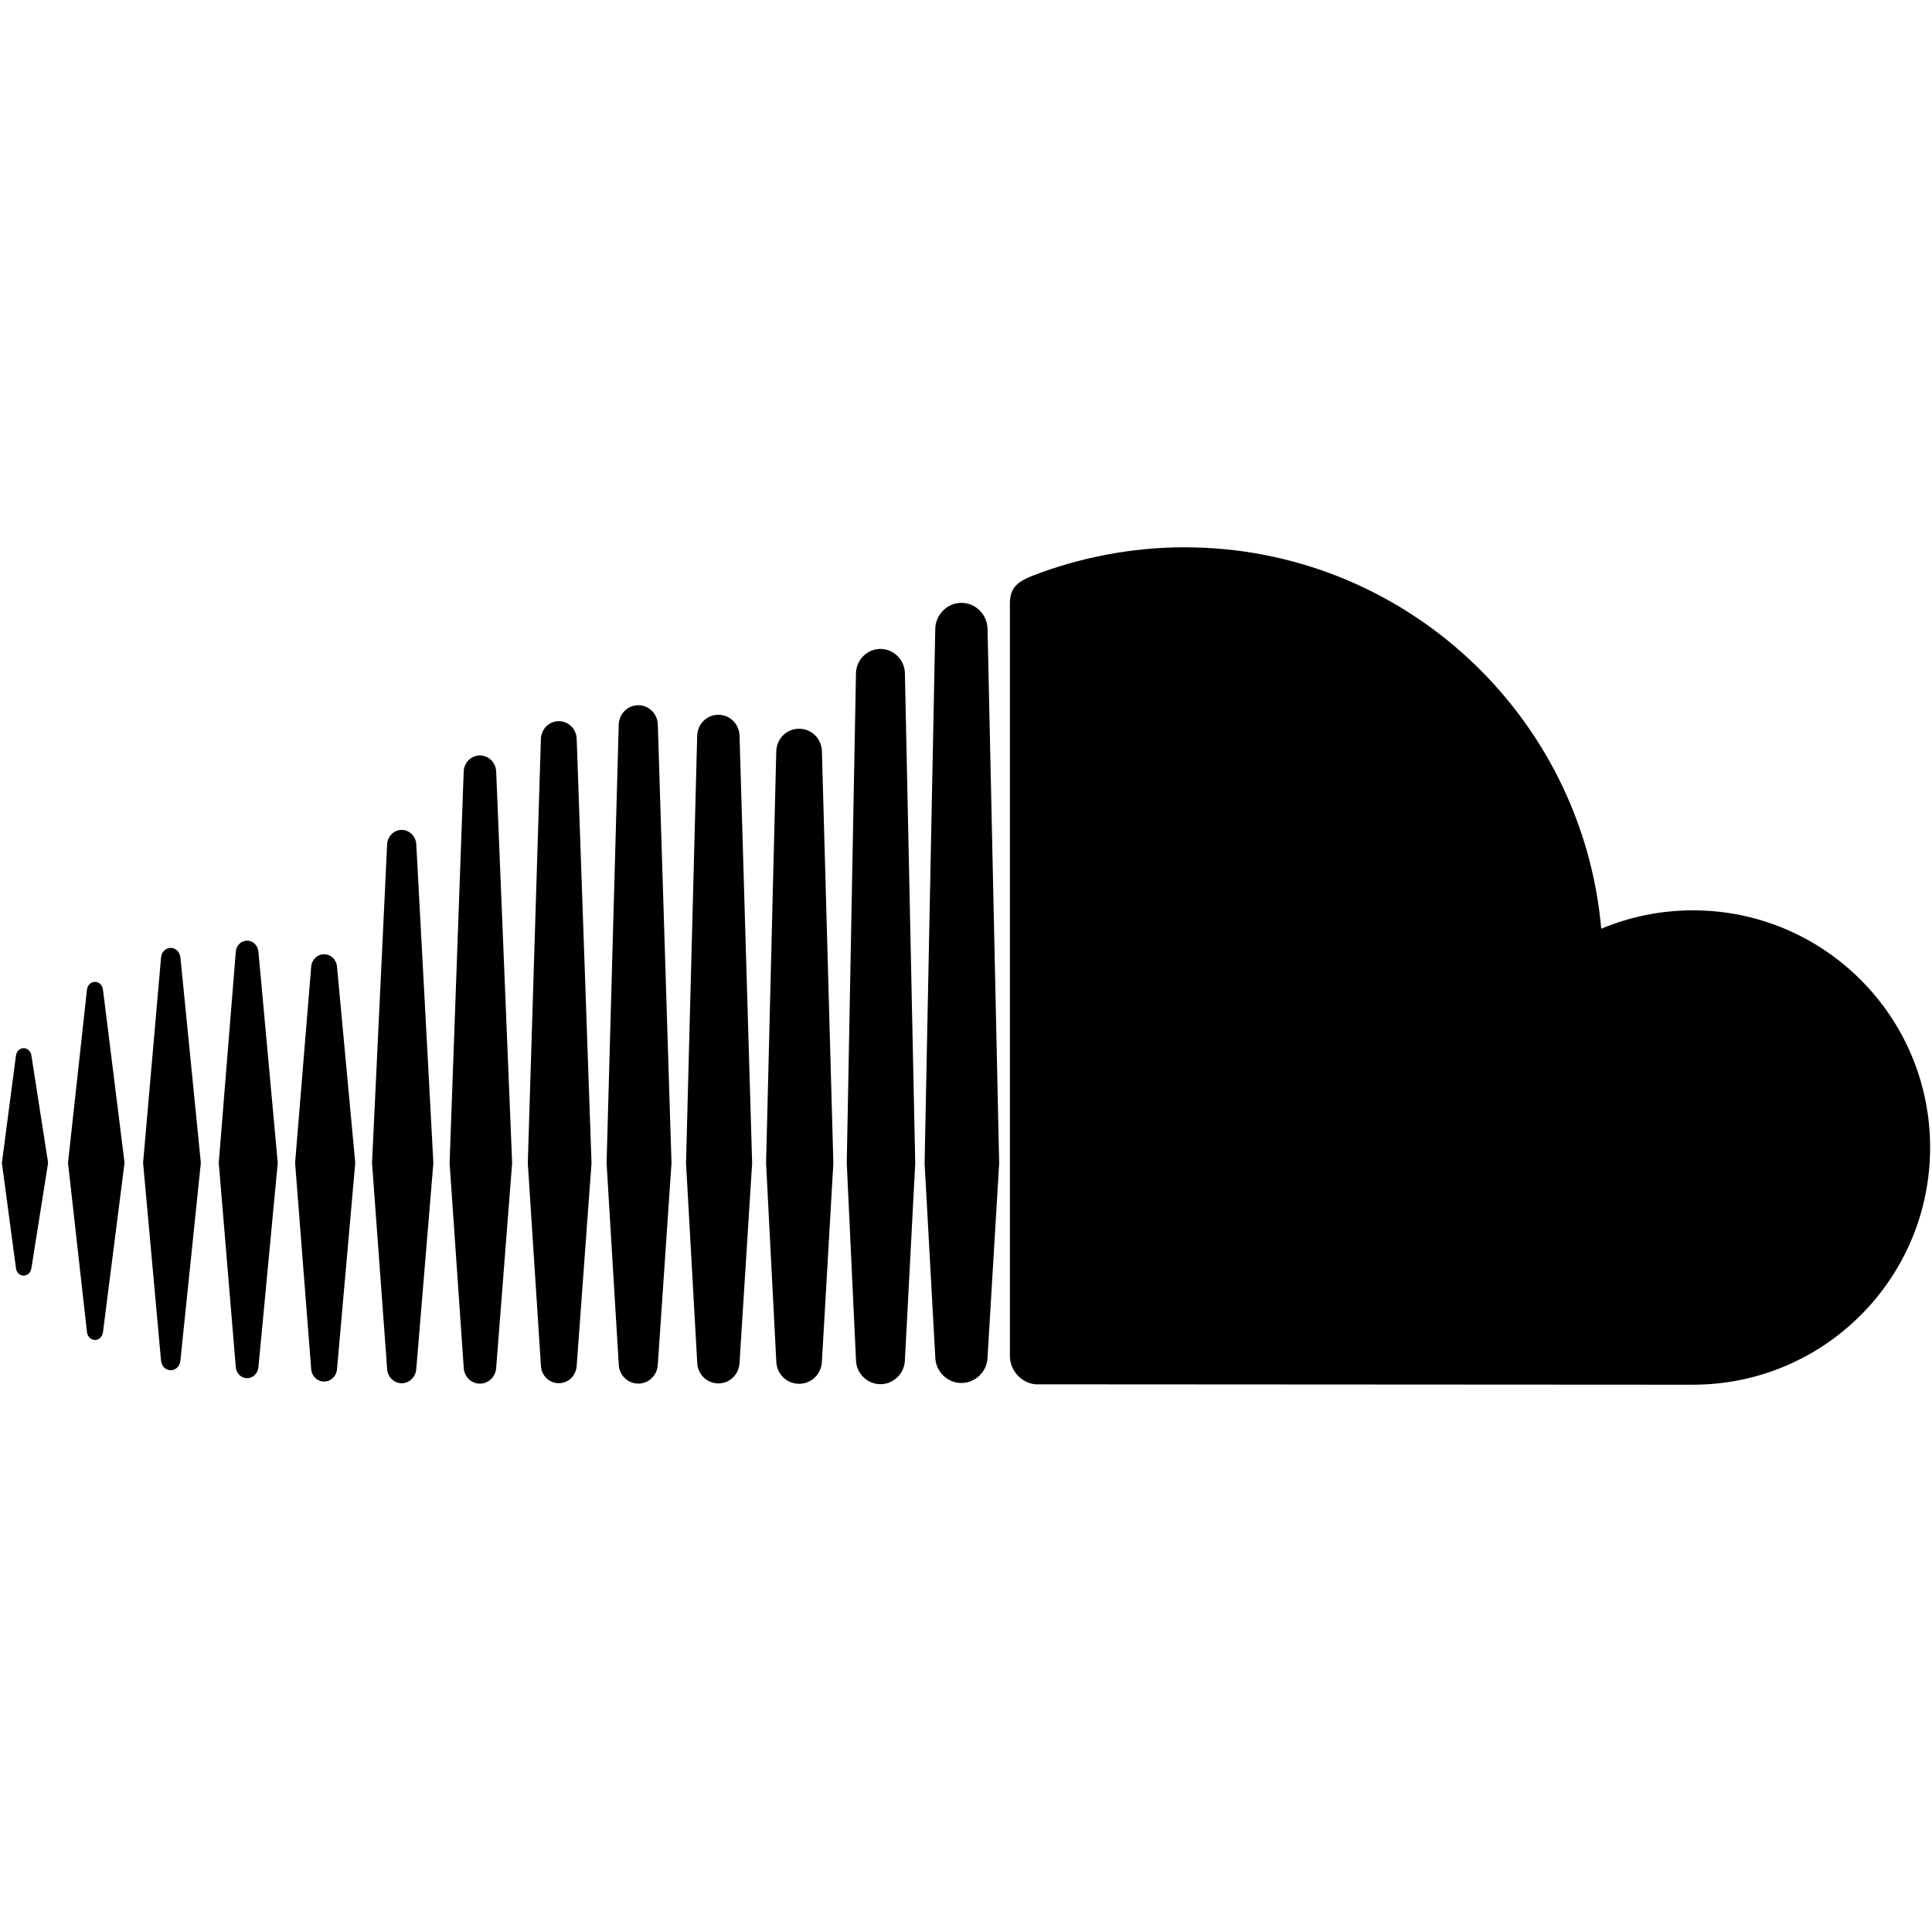
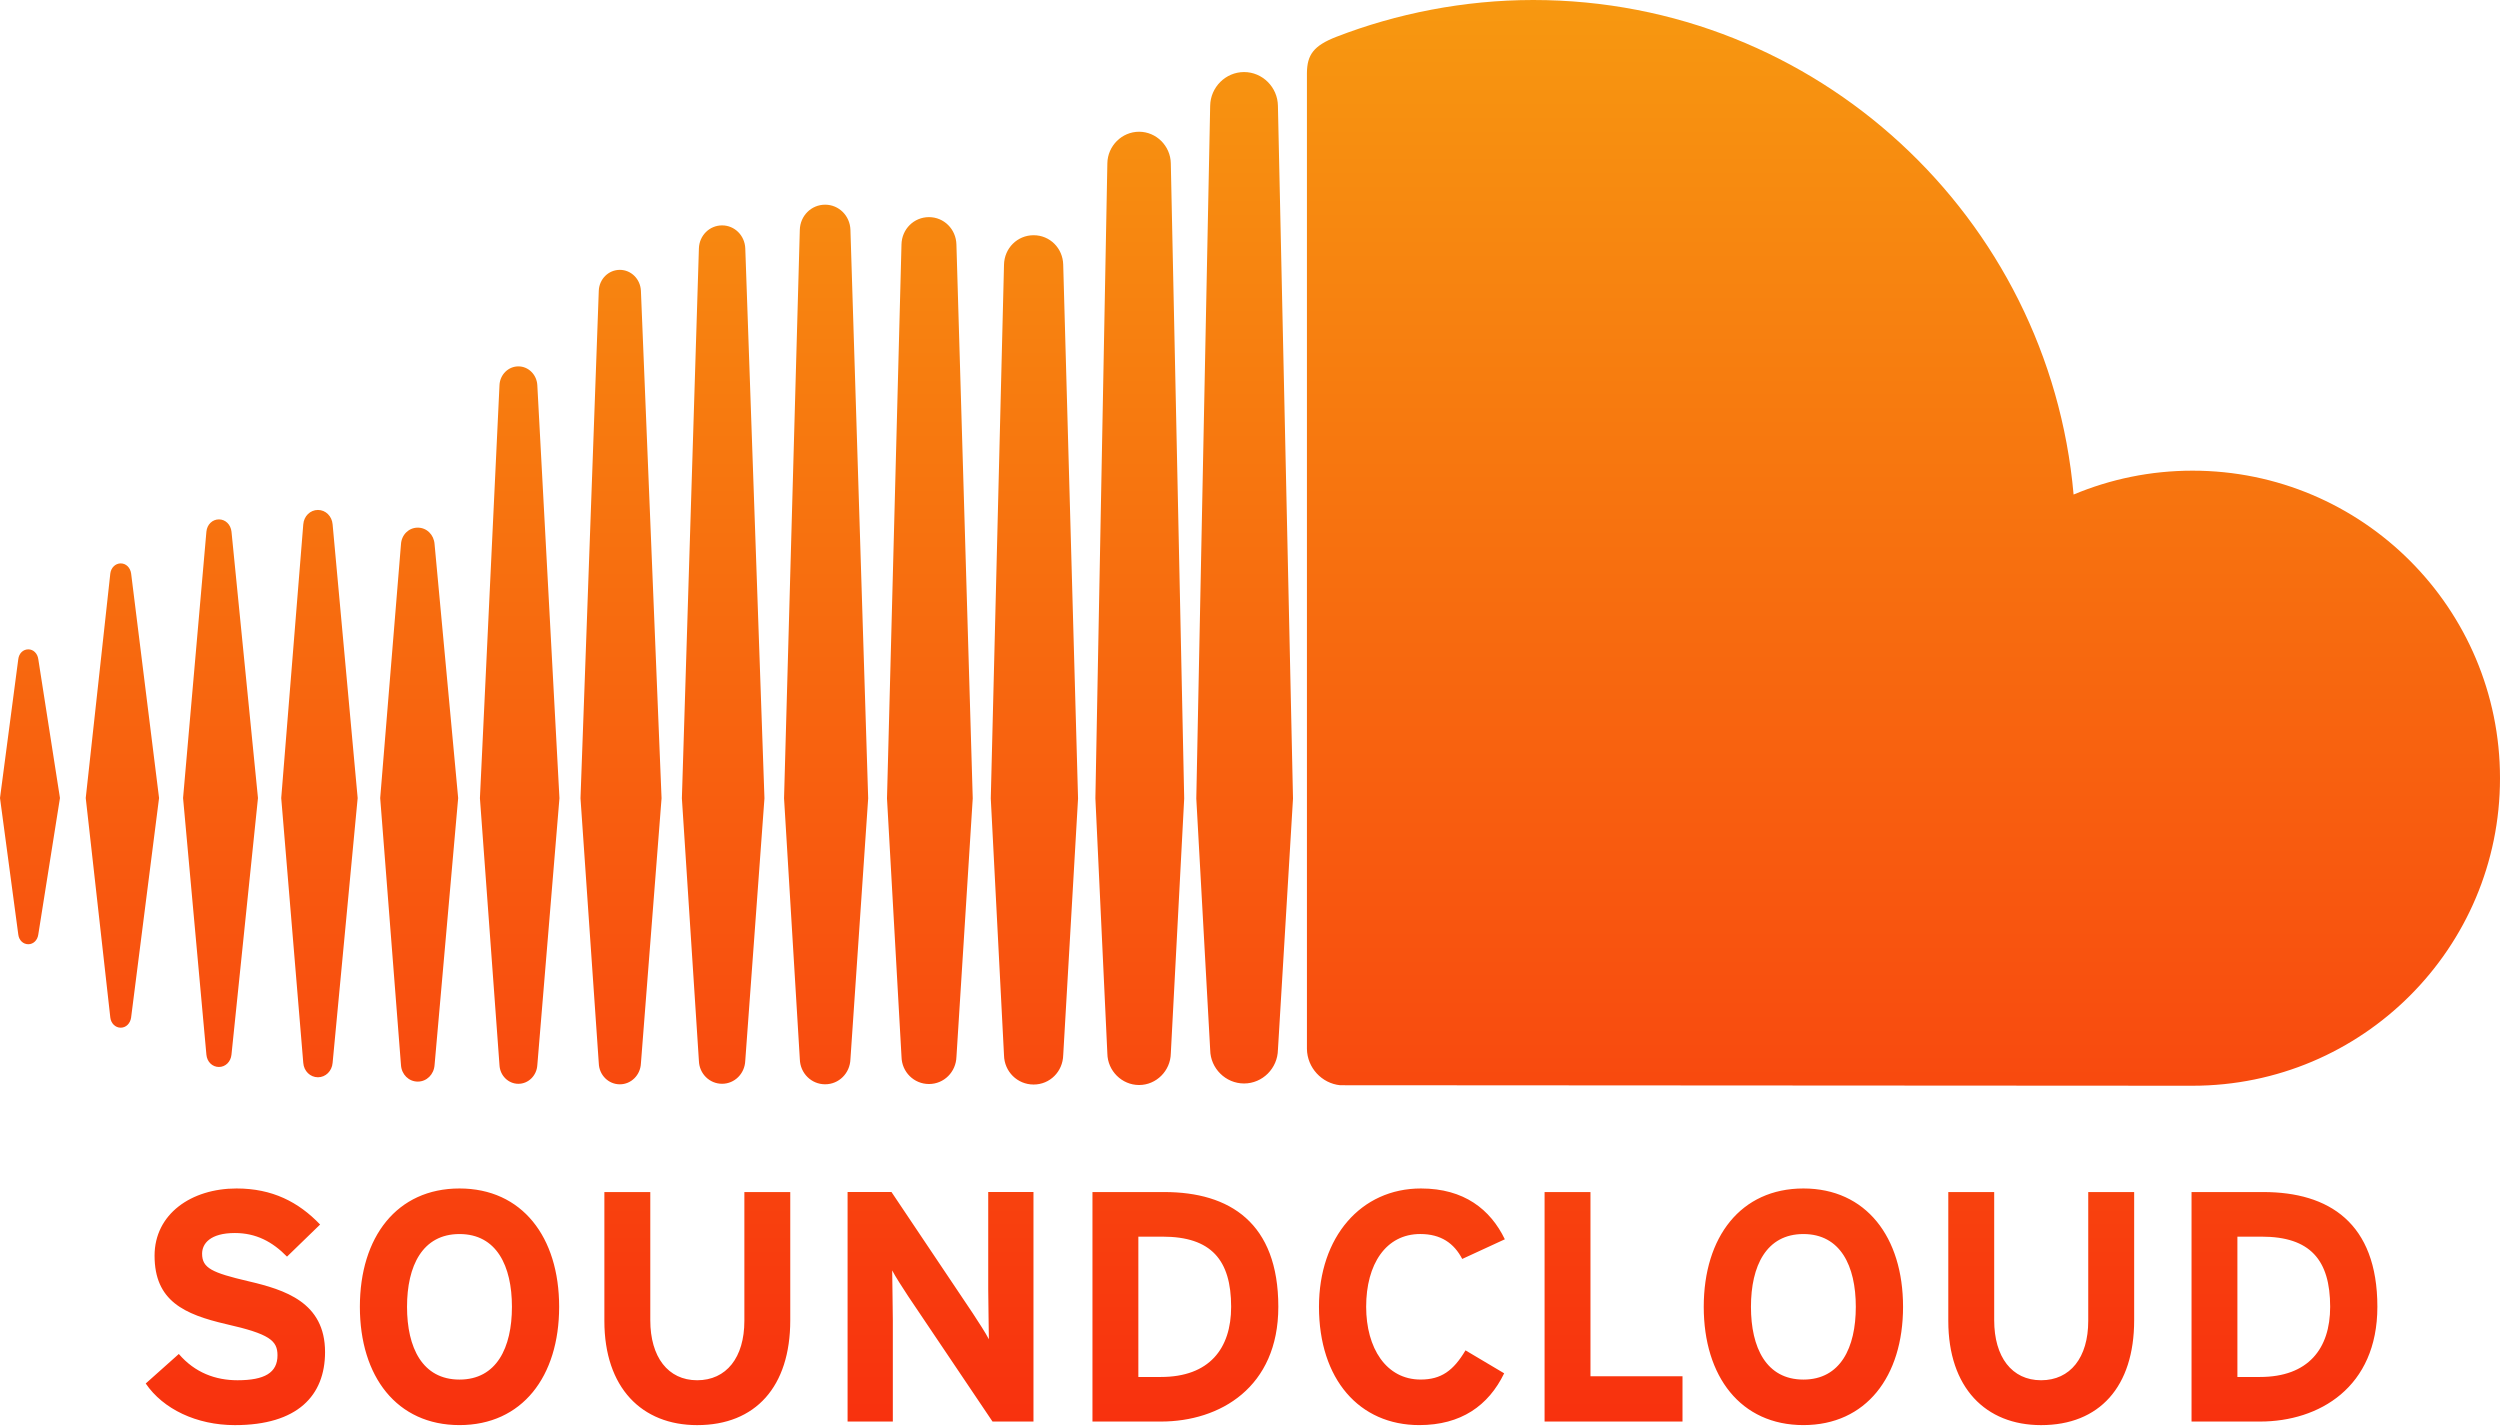
- <svg xmlns="http://www.w3.org/2000/svg" fill="#000000" version="1.1" width="800px" height="800px" viewBox="0 0 512 512" enable-background="new 0 0 512 512" xml:space="preserve">
-   <g id="5151e0c8492e5103c096af88a50061c5">
-     <path display="inline" d="M25.173,355.106c1.076,0,1.946-0.849,2.117-2.067l5.717-44.884l-5.717-45.889   c-0.171-1.22-1.041-2.061-2.117-2.061c-1.091,0-1.982,0.862-2.125,2.061c0,0.007-5.026,45.889-5.026,45.889l5.026,44.876   C23.191,354.229,24.083,355.106,25.173,355.106z M8.328,336.058c0,0,0,0,0,0.007l0,0V336.058z M6.274,338.047   c1.041,0,1.875-0.813,2.053-1.982l4.42-27.909l-4.42-28.395c-0.171-1.169-1.012-1.981-2.053-1.981   c-1.062,0-1.896,0.819-2.046,1.996L0.5,308.155l3.729,27.896C4.378,337.227,5.212,338.047,6.274,338.047z M47.808,253.712   c-0.157-1.454-1.233-2.51-2.56-2.51c-1.354,0-2.424,1.063-2.566,2.51l-4.762,54.45l4.762,52.455   c0.143,1.461,1.212,2.509,2.566,2.509c1.326,0,2.402-1.048,2.552-2.495l5.425-52.469L47.808,253.712z M65.487,365.236   c1.568,0,2.852-1.269,3.001-2.944l0,0l5.119-54.123l-5.119-55.947c-0.149-1.675-1.433-2.944-3.001-2.944   c-1.583,0-2.873,1.27-3.001,2.951l-4.513,55.94l4.513,54.123C62.614,363.968,63.904,365.236,65.487,365.236z M85.89,366.127   c1.825,0,3.301-1.461,3.436-3.386l-0.007,0.007l4.827-54.571l-4.827-51.913c-0.128-1.918-1.604-3.372-3.429-3.372   c-1.839,0-3.315,1.454-3.429,3.387l-4.256,51.898l4.256,54.564C82.575,364.666,84.051,366.127,85.89,366.127z M114.848,308.198   l-4.527-84.436c-0.114-2.152-1.811-3.828-3.864-3.828s-3.764,1.676-3.864,3.828l-4,84.436l4,54.564   c0.1,2.124,1.811,3.813,3.864,3.813s3.75-1.689,3.864-3.828v0.015L114.848,308.198z M127.195,366.677   c2.303,0,4.185-1.868,4.299-4.264v0.036l4.228-54.244l-4.228-103.74c-0.114-2.395-1.996-4.27-4.299-4.27   c-2.317,0-4.213,1.875-4.313,4.27c0,0.008-3.735,103.74-3.735,103.74l3.743,54.229   C122.982,364.809,124.878,366.677,127.195,366.677z M148.09,191.112c-2.574,0-4.655,2.067-4.748,4.705   c0,0.008-3.472,112.402-3.472,112.402l3.479,53.666c0.085,2.616,2.167,4.677,4.741,4.677c2.552,0,4.641-2.061,4.741-4.698v0.036   l3.928-53.681l-3.928-112.409C152.73,193.173,150.642,191.112,148.09,191.112z M169.156,366.669c2.809,0,5.083-2.26,5.175-5.14   v0.035l3.622-53.338l-3.622-116.188c-0.093-2.887-2.366-5.146-5.175-5.146c-2.823,0-5.097,2.26-5.183,5.146l-3.223,116.188   l3.223,53.331C164.059,364.409,166.333,366.669,169.156,366.669z M190.378,366.619c3.065,0,5.532-2.452,5.611-5.589v0.043   l3.336-52.84l-3.336-113.229c-0.079-3.129-2.546-5.582-5.611-5.582c-3.072,0-5.546,2.46-5.617,5.582l-2.958,113.229l2.965,52.825   C184.832,364.167,187.306,366.619,190.378,366.619z M220.848,308.248l-3.03-109.108c-0.071-3.372-2.73-6.017-6.045-6.017   c-3.329,0-5.988,2.645-6.053,6.024l-2.702,109.093l2.702,52.49c0.064,3.344,2.724,5.988,6.053,5.988   c3.314,0,5.974-2.645,6.045-6.023v0.043L220.848,308.248z M233.33,366.826c3.515,0,6.423-2.901,6.48-6.466v0.043l2.737-52.148   l-2.737-129.824c-0.058-3.558-2.966-6.459-6.48-6.459c-3.521,0-6.431,2.901-6.487,6.459l-2.445,129.781   c0,0.079,2.445,52.184,2.445,52.184C226.899,363.925,229.809,366.826,233.33,366.826z M254.788,159.767   c-3.771,0-6.872,3.108-6.93,6.908l-2.83,141.595l2.83,51.385c0.058,3.75,3.158,6.851,6.93,6.851c3.764,0,6.865-3.101,6.922-6.9   v0.057l3.08-51.392l-3.08-141.602C261.653,162.875,258.552,159.767,254.788,159.767z M274.428,366.861   c0.157,0.015,173.098,0.101,174.224,0.101c34.718,0,62.849-28.146,62.849-62.863s-28.131-62.849-62.849-62.849   c-8.618,0-16.824,1.74-24.31,4.877c-4.997-56.646-52.512-101.089-110.448-101.089c-14.179,0-28.002,2.795-40.207,7.521   c-4.74,1.832-6.01,3.729-6.052,7.386c0,0.007,0,199.488,0,199.488C267.685,363.283,270.671,366.491,274.428,366.861z">
- 
- </path>
-   </g>
+ <svg xmlns="http://www.w3.org/2000/svg" version="1.1" id="Calque_1" x="0px" y="0px" width="92.985px" height="53.006px" viewBox="0 0 92.985 53.006" enable-background="new 0 0 92.985 53.006" xml:space="preserve">
+   <linearGradient id="SVGID_1_" gradientUnits="userSpaceOnUse" x1="46.493" y1="0" x2="46.493" y2="53.006">
+     <stop offset="0" style="stop-color:#F79810" />
+     <stop offset="1" style="stop-color:#F8310E" />
+   </linearGradient>
+   <path fill="url(#SVGID_1_)" d="M1.053,24.152c-0.194,0-0.348,0.15-0.373,0.364L0,29.681l0.68,5.076  c0.025,0.214,0.179,0.363,0.373,0.363c0.188,0,0.341-0.148,0.371-0.361l0,0v-0.001c0,0,0,0,0,0.001l0.806-5.078l-0.806-5.166  C1.395,24.302,1.24,24.152,1.053,24.152z M4.877,21.33c-0.032-0.222-0.191-0.375-0.387-0.375c-0.197,0-0.36,0.158-0.387,0.375  c0,0.002-0.914,8.351-0.914,8.351l0.914,8.166c0.026,0.219,0.189,0.377,0.387,0.377c0.195,0,0.354-0.154,0.386-0.375l1.04-8.168  L4.877,21.33z M19.281,13.627c-0.375,0-0.685,0.307-0.703,0.697l-0.728,15.364l0.728,9.929c0.019,0.388,0.328,0.694,0.703,0.694  c0.373,0,0.682-0.307,0.704-0.696v0.003l0.823-9.93l-0.823-15.364C19.963,13.934,19.654,13.627,19.281,13.627z M11.826,18.967  c-0.288,0-0.523,0.23-0.546,0.537l-0.82,10.18l0.82,9.849c0.022,0.305,0.258,0.535,0.546,0.535c0.285,0,0.52-0.23,0.545-0.535  l0.932-9.849l-0.932-10.182C12.346,19.197,12.111,18.967,11.826,18.967z M26.857,40.31c0.465,0,0.843-0.375,0.862-0.855l0.714-9.762  L27.72,9.238c-0.019-0.48-0.397-0.855-0.862-0.855c-0.469,0-0.848,0.376-0.863,0.856c0,0.001-0.633,20.453-0.633,20.453l0.633,9.766  C26.01,39.934,26.389,40.31,26.857,40.31z M42.367,40.356c0.64,0,1.168-0.527,1.18-1.175v0.007v-0.007l0.498-9.482L43.547,6.075  c-0.011-0.647-0.54-1.175-1.18-1.175c-0.641,0-1.17,0.527-1.18,1.176l-0.445,23.615c0,0.015,0.445,9.496,0.445,9.496  C41.197,39.829,41.727,40.356,42.367,40.356z M34.553,40.319c0.557,0,1.006-0.447,1.021-1.017v0.007l0.606-9.614L35.573,9.092  c-0.015-0.57-0.464-1.016-1.021-1.016c-0.561,0-1.01,0.446-1.022,1.016l-0.539,20.604l0.54,9.612  C33.543,39.872,33.992,40.319,34.553,40.319z M15.539,40.229c0.331,0,0.599-0.265,0.624-0.614l0.878-9.931l-0.878-9.447  c-0.024-0.349-0.292-0.612-0.624-0.612c-0.336,0-0.604,0.265-0.625,0.616l-0.773,9.443l0.773,9.93  C14.936,39.964,15.203,40.229,15.539,40.229z M8.143,39.685c0.242,0,0.438-0.191,0.466-0.455l0.986-9.548l-0.985-9.908  c-0.029-0.265-0.225-0.456-0.467-0.456c-0.245,0-0.441,0.192-0.466,0.456c0,0.001-0.868,9.908-0.868,9.908l0.868,9.546  C7.701,39.493,7.897,39.685,8.143,39.685z M38.445,8.749c-0.605,0-1.09,0.481-1.102,1.097l-0.492,19.851l0.492,9.552  c0.012,0.608,0.496,1.089,1.102,1.089c0.604,0,1.086-0.48,1.1-1.096v0.008l0.552-9.552L39.545,9.844  C39.531,9.23,39.049,8.749,38.445,8.749z M23.055,40.33c0.418,0,0.763-0.341,0.783-0.776l0.768-9.863l-0.768-18.878  c-0.021-0.436-0.365-0.776-0.783-0.776c-0.422,0-0.766,0.341-0.784,0.776c0,0.001-0.68,18.878-0.68,18.878l0.681,9.867  C22.289,39.989,22.633,40.33,23.055,40.33z M31.631,39.399v-0.005l0.66-9.7l-0.66-21.144c-0.016-0.525-0.43-0.937-0.941-0.937  c-0.514,0-0.928,0.411-0.942,0.937l-0.586,21.143l0.587,9.705c0.014,0.52,0.428,0.931,0.941,0.931c0.512,0,0.924-0.411,0.941-0.934  V39.399z M81.549,17.506c-1.567,0-3.062,0.317-4.424,0.888C76.215,8.086,67.571,0,57.027,0c-2.58,0-5.095,0.508-7.316,1.367  c-0.863,0.334-1.093,0.678-1.101,1.345v36.3c0.009,0.7,0.552,1.283,1.235,1.352c0.029,0.003,31.499,0.019,31.703,0.019  c6.316,0,11.437-5.121,11.437-11.438S87.865,17.506,81.549,17.506z M46.272,2.68c-0.687,0-1.251,0.564-1.261,1.257l-0.516,25.765  l0.517,9.351c0.009,0.683,0.573,1.246,1.26,1.246c0.685,0,1.249-0.563,1.259-1.256v0.011l0.561-9.352L47.531,3.935  C47.521,3.244,46.957,2.68,46.272,2.68z M9.236,47.654c-1.353-0.318-1.719-0.488-1.719-1.024c0-0.378,0.305-0.769,1.219-0.769  c0.781,0,1.391,0.317,1.939,0.878l1.231-1.194c-0.805-0.841-1.78-1.341-3.108-1.341c-1.684,0-3.049,0.951-3.049,2.5  c0,1.682,1.098,2.182,2.67,2.547c1.609,0.365,1.902,0.61,1.902,1.159c0,0.646-0.477,0.927-1.487,0.927  c-0.817,0-1.585-0.28-2.183-0.977L5.42,51.458c0.646,0.951,1.891,1.548,3.316,1.548c2.33,0,3.354-1.097,3.354-2.718  C12.09,48.434,10.59,47.971,9.236,47.654z M17.09,44.204c-2.328,0-3.705,1.804-3.705,4.401s1.377,4.4,3.705,4.4  s3.707-1.803,3.707-4.4S19.418,44.204,17.09,44.204z M17.09,51.312c-1.377,0-1.951-1.183-1.951-2.706  c0-1.524,0.574-2.707,1.951-2.707c1.379,0,1.951,1.183,1.951,2.707C19.041,50.129,18.469,51.312,17.09,51.312z M27.686,49.13  c0,1.365-0.672,2.207-1.756,2.207c-1.085,0-1.743-0.866-1.743-2.231v-4.769h-1.708v4.793c0,2.486,1.391,3.876,3.451,3.876  c2.17,0,3.463-1.427,3.463-3.9v-4.769h-1.707V49.13z M36.756,47.947c0,0.476,0.024,1.548,0.024,1.865  c-0.11-0.22-0.39-0.646-0.597-0.964l-3.025-4.512h-1.633v8.536h1.683v-3.756c0-0.476-0.024-1.548-0.024-1.865  c0.109,0.219,0.391,0.646,0.597,0.964l3.134,4.657h1.524v-8.536h-1.683V47.947z M43.303,44.337h-2.67v8.536h2.547  c2.195,0,4.366-1.269,4.366-4.268C47.546,45.483,45.741,44.337,43.303,44.337z M43.18,51.215h-0.84v-5.219h0.902  c1.805,0,2.549,0.865,2.549,2.609C45.791,50.166,44.973,51.215,43.18,51.215z M52.825,45.898c0.768,0,1.256,0.342,1.561,0.927  l1.585-0.731c-0.537-1.109-1.513-1.89-3.122-1.89c-2.229,0-3.791,1.804-3.791,4.401c0,2.694,1.499,4.4,3.73,4.4  c1.549,0,2.573-0.719,3.158-1.926l-1.438-0.854c-0.451,0.757-0.903,1.086-1.671,1.086c-1.28,0-2.024-1.171-2.024-2.706  C50.812,47.021,51.546,45.898,52.825,45.898z M59.156,44.337h-1.707v8.536h5.13v-1.684h-3.423V44.337z M67.076,44.204  c-2.33,0-3.707,1.804-3.707,4.401s1.377,4.4,3.707,4.4c2.328,0,3.706-1.803,3.706-4.4S69.404,44.204,67.076,44.204z M67.076,51.312  c-1.379,0-1.951-1.183-1.951-2.706c0-1.524,0.572-2.707,1.951-2.707c1.376,0,1.949,1.183,1.949,2.707  C69.025,50.129,68.452,51.312,67.076,51.312z M77.67,49.13c0,1.365-0.669,2.207-1.754,2.207c-1.087,0-1.744-0.866-1.744-2.231  v-4.769h-1.707v4.793c0,2.486,1.39,3.876,3.451,3.876c2.17,0,3.462-1.427,3.462-3.9v-4.769H77.67V49.13z M84.181,44.337h-2.669  v8.536h2.547c2.196,0,4.365-1.269,4.365-4.268C88.424,45.483,86.62,44.337,84.181,44.337z M84.059,51.215h-0.841v-5.219h0.903  c1.803,0,2.547,0.865,2.547,2.609C86.668,50.166,85.851,51.215,84.059,51.215z" />
</svg>
